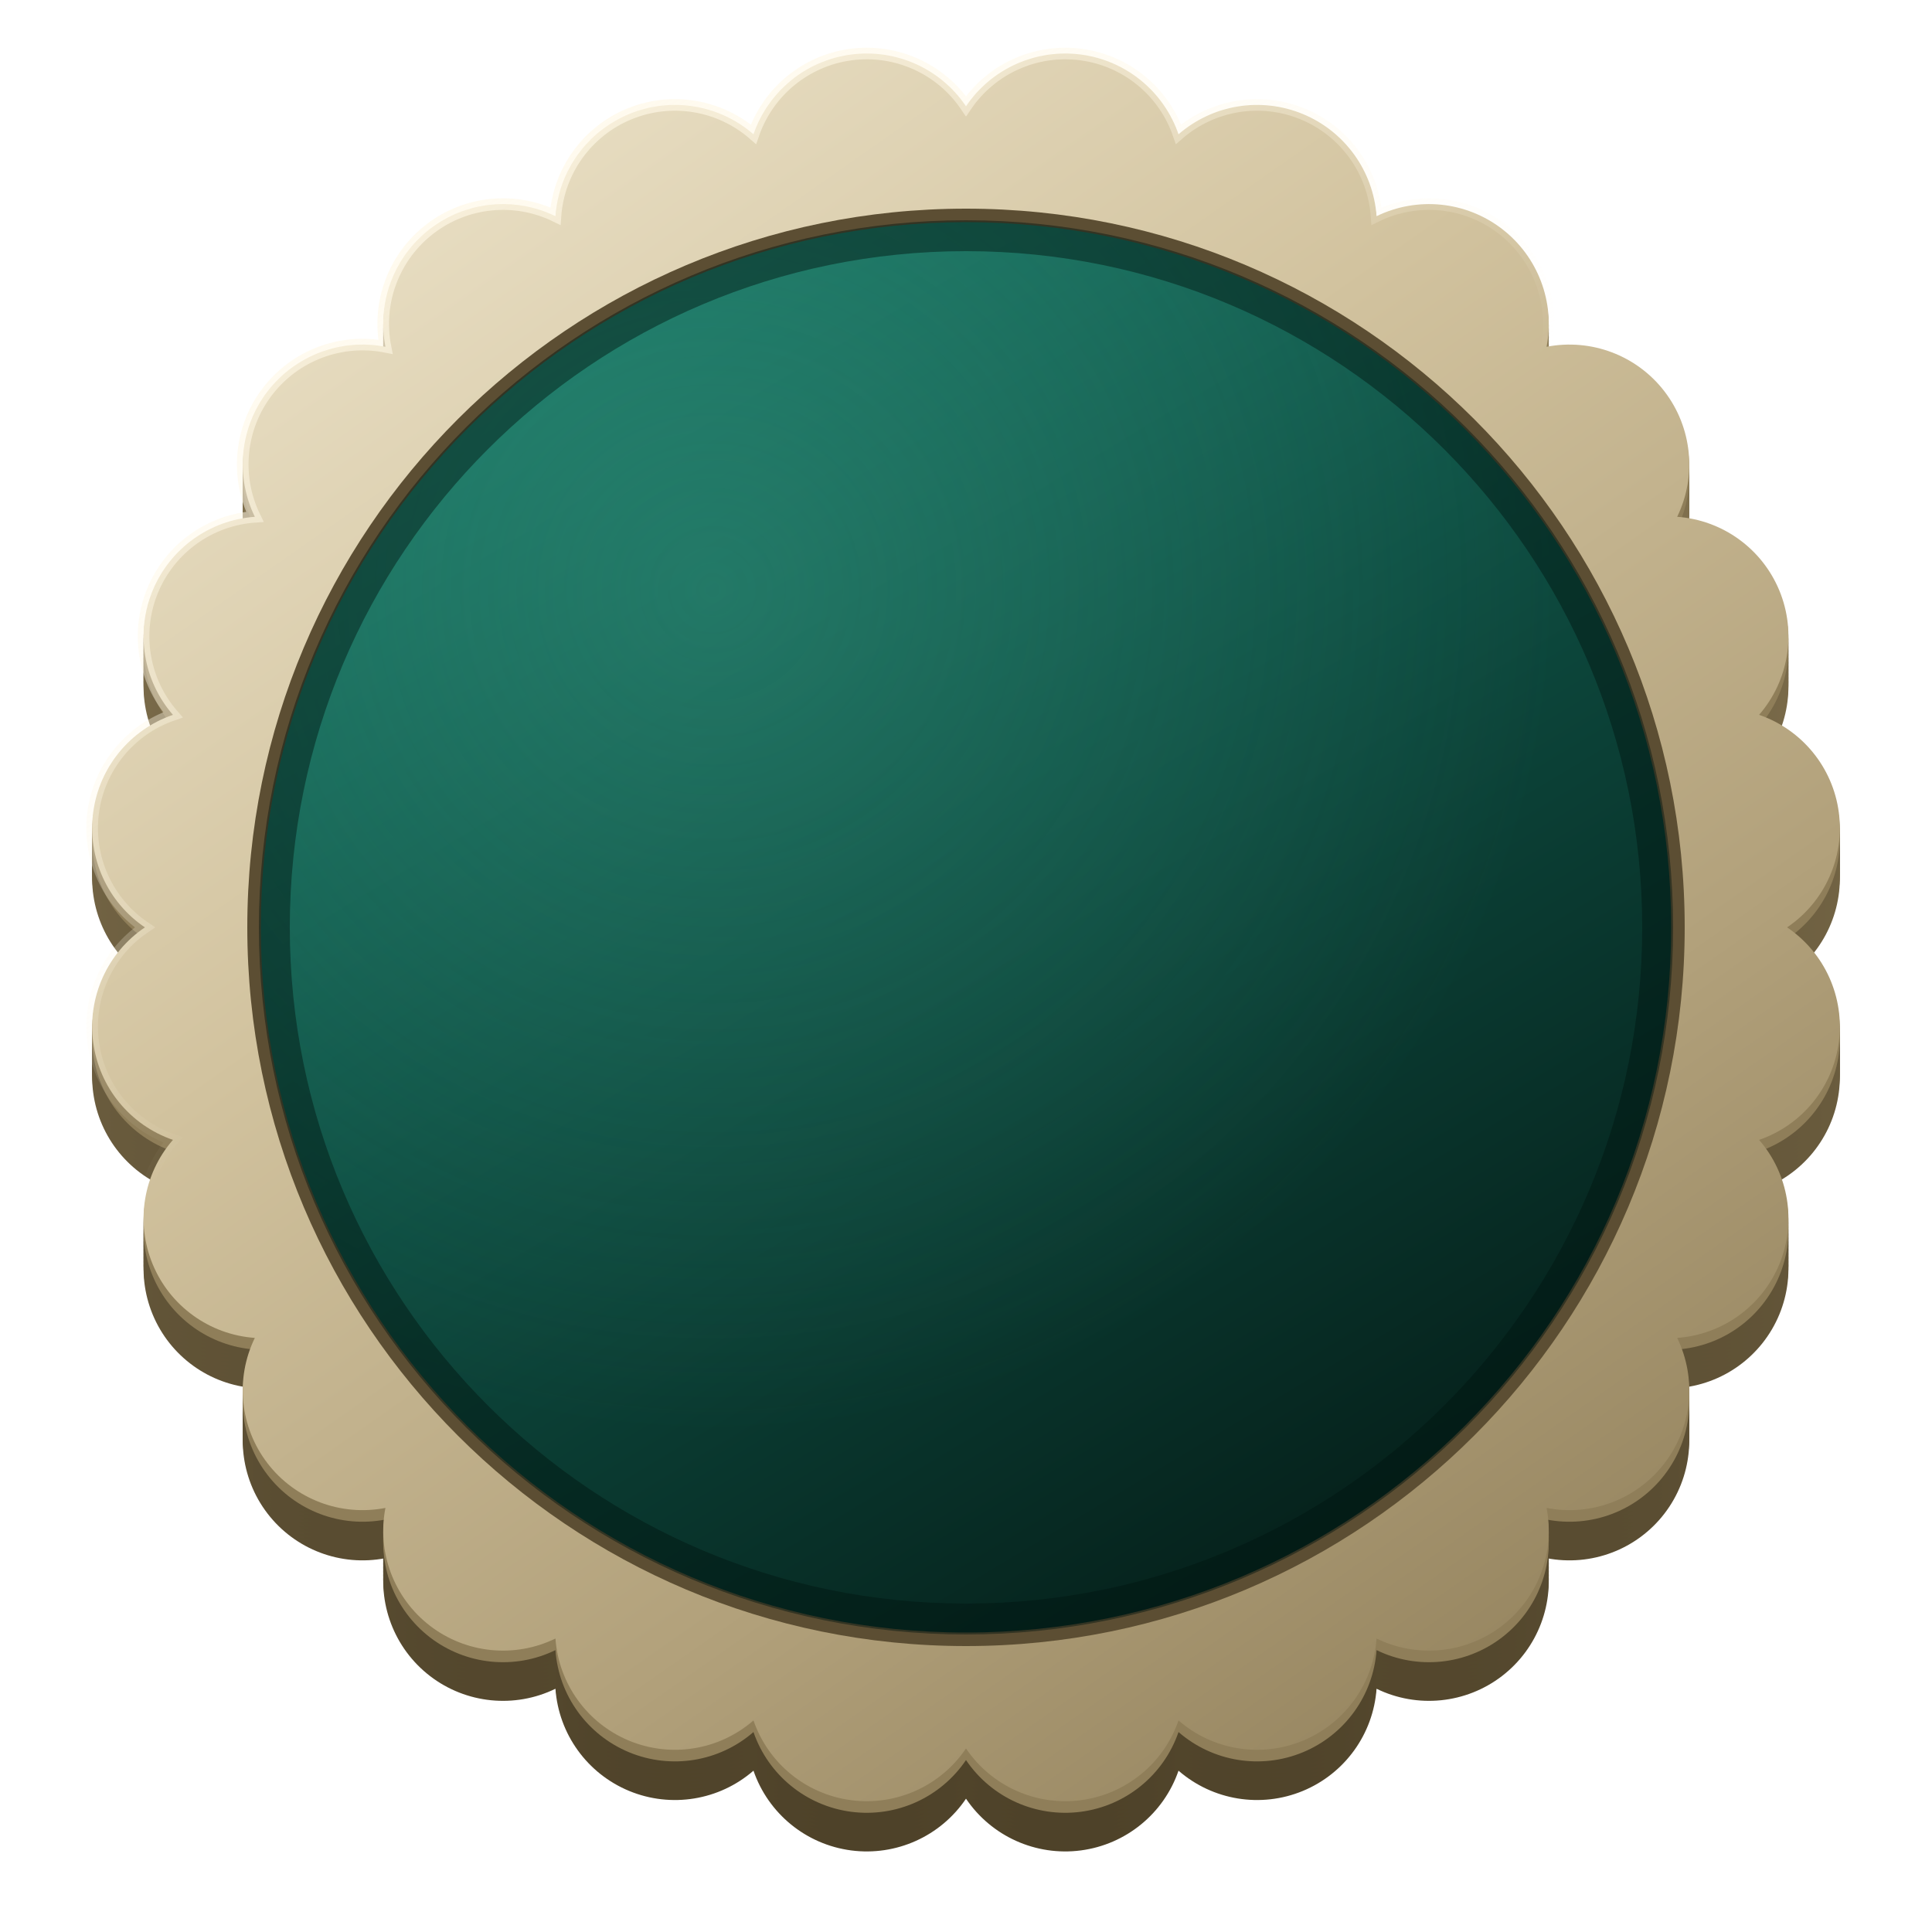
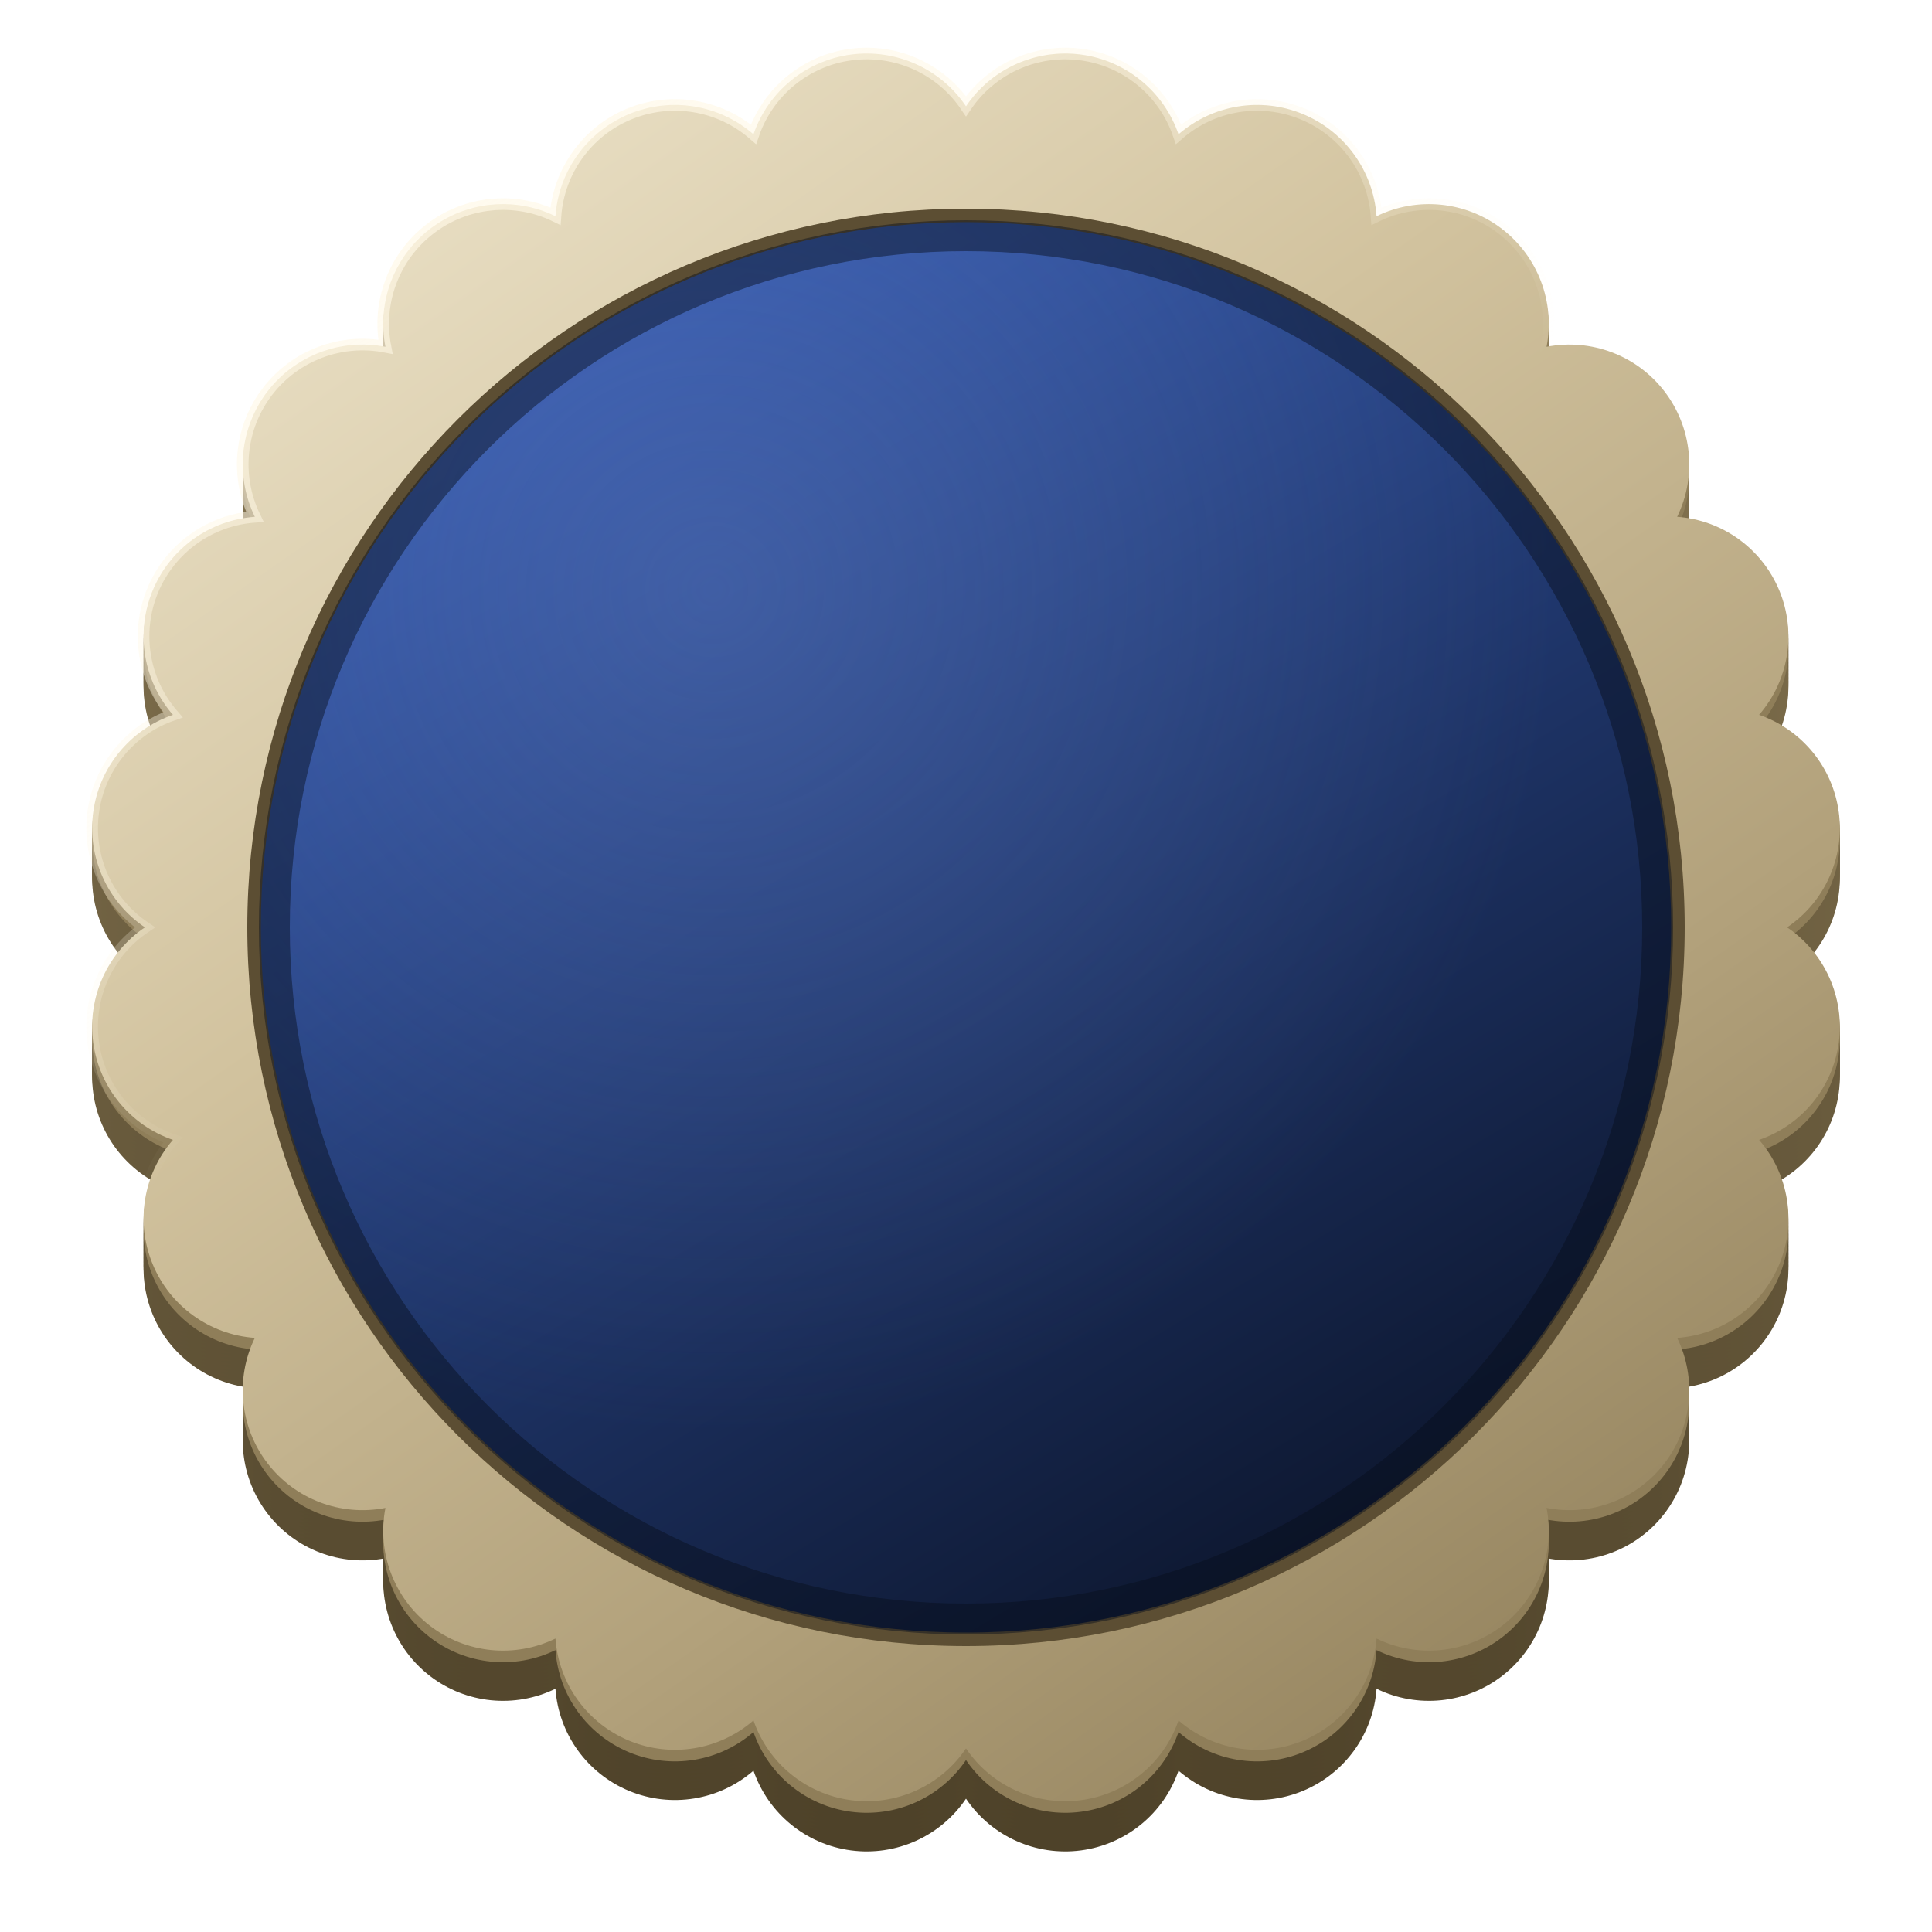
<svg xmlns="http://www.w3.org/2000/svg" viewBox="0 0 1000 1000">
  <defs>
    <linearGradient id="ouro" x1="15%" y1="0%" x2="85%" y2="100%">
      <stop offset="0" stop-color="#EDE4CB" />
      <stop offset=".35" stop-color="#D2C39F" />
      <stop offset=".7" stop-color="#B2A17B" />
      <stop offset="1" stop-color="#8F7E59" />
    </linearGradient>
    <linearGradient id="ouro-borda" x1="0" y1="0" x2="0" y2="1">
      <stop offset="0" stop-color="#8F7E59" />
      <stop offset="1" stop-color="#4E4229" />
    </linearGradient>
    <linearGradient id="brilho-borda" x1="10%" y1="0%" x2="70%" y2="100%">
      <stop offset="0" stop-color="#FFF8E6" stop-opacity=".9" />
      <stop offset=".45" stop-color="#FFF8E6" stop-opacity="0" />
    </linearGradient>
    <linearGradient id="disco" x1="20%" y1="0%" x2="80%" y2="100%">
-       <stop offset="0" stop-color="#1B7866" />
-       <stop offset=".45" stop-color="#0E4E42" />
-       <stop offset="1" stop-color="#041B16" />
+       <stop offset="0" stop-color="#365CB4" />
+       <stop offset=".45" stop-color="#223B75" />
+       <stop offset="1" stop-color="#0B1327" />
    </linearGradient>
    <radialGradient id="luz" cx="32%" cy="26%" r="60%">
-       <stop offset="0" stop-color="#3FA48C" stop-opacity=".35" />
-       <stop offset="1" stop-color="#3FA48C" stop-opacity="0" />
+       <stop offset="0" stop-color="#6884C6" stop-opacity=".35" />
+       <stop offset="1" stop-color="#6884C6" stop-opacity="0" />
    </radialGradient>
    <linearGradient id="marfim" x1="0" y1="0" x2="0" y2="1">
      <stop offset="0" stop-color="#FFFFFF" />
      <stop offset="1" stop-color="#E4DAC2" />
    </linearGradient>
  </defs>
  <path d="M925.0,506.0 A62,62 0 0 1 910.5,616.0 A62,62 0 0 1 868.1,718.5 A62,62 0 0 1 800.5,806.5 A62,62 0 0 1 712.5,874.1 A62,62 0 0 1 610.0,916.5 A62,62 0 0 1 500.0,931.0 A62,62 0 0 1 390.0,916.5 A62,62 0 0 1 287.5,874.1 A62,62 0 0 1 199.5,806.5 A62,62 0 0 1 131.9,718.5 A62,62 0 0 1 89.5,616.0 A62,62 0 0 1 75.0,506.0 A62,62 0 0 1 89.5,396.0 A62,62 0 0 1 131.9,293.5 A62,62 0 0 1 199.5,205.5 A62,62 0 0 1 287.5,137.9 A62,62 0 0 1 390.0,95.5 A62,62 0 0 1 500.0,81.0 A62,62 0 0 1 610.0,95.5 A62,62 0 0 1 712.5,137.9 A62,62 0 0 1 800.5,205.5 A62,62 0 0 1 868.1,293.5 A62,62 0 0 1 910.5,396.0 A62,62 0 0 1 925.0,506.0 Z" fill="url(#ouro-borda)" />
  <path d="M925.0,504.0 A62,62 0 0 1 910.5,614.0 A62,62 0 0 1 868.1,716.5 A62,62 0 0 1 800.5,804.5 A62,62 0 0 1 712.5,872.1 A62,62 0 0 1 610.0,914.5 A62,62 0 0 1 500.0,929.0 A62,62 0 0 1 390.0,914.5 A62,62 0 0 1 287.5,872.1 A62,62 0 0 1 199.5,804.5 A62,62 0 0 1 131.9,716.5 A62,62 0 0 1 89.5,614.0 A62,62 0 0 1 75.0,504.0 A62,62 0 0 1 89.5,394.0 A62,62 0 0 1 131.9,291.5 A62,62 0 0 1 199.5,203.5 A62,62 0 0 1 287.5,135.9 A62,62 0 0 1 390.0,93.5 A62,62 0 0 1 500.0,79.0 A62,62 0 0 1 610.0,93.5 A62,62 0 0 1 712.5,135.9 A62,62 0 0 1 800.5,203.5 A62,62 0 0 1 868.1,291.5 A62,62 0 0 1 910.5,394.0 A62,62 0 0 1 925.0,504.0 Z" fill="url(#ouro-borda)" />
  <path d="M925.0,502.0 A62,62 0 0 1 910.5,612.0 A62,62 0 0 1 868.1,714.5 A62,62 0 0 1 800.5,802.5 A62,62 0 0 1 712.5,870.1 A62,62 0 0 1 610.0,912.5 A62,62 0 0 1 500.0,927.0 A62,62 0 0 1 390.0,912.5 A62,62 0 0 1 287.5,870.1 A62,62 0 0 1 199.5,802.5 A62,62 0 0 1 131.9,714.5 A62,62 0 0 1 89.5,612.0 A62,62 0 0 1 75.0,502.0 A62,62 0 0 1 89.5,392.0 A62,62 0 0 1 131.9,289.5 A62,62 0 0 1 199.5,201.5 A62,62 0 0 1 287.5,133.9 A62,62 0 0 1 390.0,91.5 A62,62 0 0 1 500.0,77.0 A62,62 0 0 1 610.0,91.5 A62,62 0 0 1 712.5,133.9 A62,62 0 0 1 800.5,201.5 A62,62 0 0 1 868.1,289.5 A62,62 0 0 1 910.5,392.0 A62,62 0 0 1 925.0,502.0 Z" fill="url(#ouro-borda)" />
  <path d="M925.0,500.0 A62,62 0 0 1 910.5,610.0 A62,62 0 0 1 868.1,712.5 A62,62 0 0 1 800.5,800.5 A62,62 0 0 1 712.5,868.1 A62,62 0 0 1 610.0,910.5 A62,62 0 0 1 500.0,925.0 A62,62 0 0 1 390.0,910.5 A62,62 0 0 1 287.5,868.1 A62,62 0 0 1 199.5,800.5 A62,62 0 0 1 131.9,712.5 A62,62 0 0 1 89.5,610.0 A62,62 0 0 1 75.0,500.0 A62,62 0 0 1 89.5,390.0 A62,62 0 0 1 131.9,287.5 A62,62 0 0 1 199.5,199.5 A62,62 0 0 1 287.5,131.9 A62,62 0 0 1 390.0,89.5 A62,62 0 0 1 500.0,75.0 A62,62 0 0 1 610.0,89.5 A62,62 0 0 1 712.5,131.9 A62,62 0 0 1 800.5,199.5 A62,62 0 0 1 868.1,287.5 A62,62 0 0 1 910.5,390.0 A62,62 0 0 1 925.0,500.0 Z" fill="url(#ouro-borda)" />
  <path d="M925.0,498.0 A62,62 0 0 1 910.5,608.0 A62,62 0 0 1 868.1,710.5 A62,62 0 0 1 800.5,798.5 A62,62 0 0 1 712.5,866.1 A62,62 0 0 1 610.0,908.5 A62,62 0 0 1 500.0,923.0 A62,62 0 0 1 390.0,908.5 A62,62 0 0 1 287.5,866.1 A62,62 0 0 1 199.5,798.5 A62,62 0 0 1 131.9,710.5 A62,62 0 0 1 89.5,608.0 A62,62 0 0 1 75.0,498.0 A62,62 0 0 1 89.5,388.0 A62,62 0 0 1 131.9,285.5 A62,62 0 0 1 199.5,197.5 A62,62 0 0 1 287.5,129.9 A62,62 0 0 1 390.0,87.5 A62,62 0 0 1 500.0,73.0 A62,62 0 0 1 610.0,87.5 A62,62 0 0 1 712.5,129.9 A62,62 0 0 1 800.5,197.5 A62,62 0 0 1 868.1,285.5 A62,62 0 0 1 910.5,388.0 A62,62 0 0 1 925.0,498.0 Z" fill="url(#ouro-borda)" />
  <path d="M925.0,496.0 A62,62 0 0 1 910.5,606.0 A62,62 0 0 1 868.1,708.5 A62,62 0 0 1 800.5,796.5 A62,62 0 0 1 712.5,864.1 A62,62 0 0 1 610.0,906.5 A62,62 0 0 1 500.0,921.0 A62,62 0 0 1 390.0,906.5 A62,62 0 0 1 287.5,864.1 A62,62 0 0 1 199.5,796.5 A62,62 0 0 1 131.9,708.5 A62,62 0 0 1 89.5,606.0 A62,62 0 0 1 75.0,496.0 A62,62 0 0 1 89.5,386.0 A62,62 0 0 1 131.9,283.5 A62,62 0 0 1 199.5,195.5 A62,62 0 0 1 287.5,127.9 A62,62 0 0 1 390.0,85.5 A62,62 0 0 1 500.0,71.0 A62,62 0 0 1 610.0,85.5 A62,62 0 0 1 712.5,127.9 A62,62 0 0 1 800.5,195.5 A62,62 0 0 1 868.1,283.5 A62,62 0 0 1 910.5,386.0 A62,62 0 0 1 925.0,496.0 Z" fill="url(#ouro-borda)" />
  <path d="M925.0,494.0 A62,62 0 0 1 910.5,604.0 A62,62 0 0 1 868.1,706.5 A62,62 0 0 1 800.5,794.5 A62,62 0 0 1 712.5,862.1 A62,62 0 0 1 610.0,904.5 A62,62 0 0 1 500.0,919.0 A62,62 0 0 1 390.0,904.5 A62,62 0 0 1 287.5,862.1 A62,62 0 0 1 199.5,794.5 A62,62 0 0 1 131.9,706.5 A62,62 0 0 1 89.5,604.0 A62,62 0 0 1 75.0,494.0 A62,62 0 0 1 89.5,384.0 A62,62 0 0 1 131.9,281.5 A62,62 0 0 1 199.5,193.5 A62,62 0 0 1 287.5,125.9 A62,62 0 0 1 390.0,83.5 A62,62 0 0 1 500.0,69.0 A62,62 0 0 1 610.0,83.5 A62,62 0 0 1 712.5,125.9 A62,62 0 0 1 800.5,193.5 A62,62 0 0 1 868.1,281.5 A62,62 0 0 1 910.5,384.0 A62,62 0 0 1 925.0,494.0 Z" fill="url(#ouro-borda)" />
  <path d="M925.0,492.0 A62,62 0 0 1 910.5,602.0 A62,62 0 0 1 868.1,704.5 A62,62 0 0 1 800.5,792.5 A62,62 0 0 1 712.5,860.1 A62,62 0 0 1 610.0,902.5 A62,62 0 0 1 500.0,917.0 A62,62 0 0 1 390.0,902.5 A62,62 0 0 1 287.5,860.1 A62,62 0 0 1 199.5,792.5 A62,62 0 0 1 131.9,704.5 A62,62 0 0 1 89.5,602.0 A62,62 0 0 1 75.0,492.0 A62,62 0 0 1 89.5,382.0 A62,62 0 0 1 131.9,279.5 A62,62 0 0 1 199.5,191.5 A62,62 0 0 1 287.5,123.9 A62,62 0 0 1 390.0,81.5 A62,62 0 0 1 500.0,67.0 A62,62 0 0 1 610.0,81.5 A62,62 0 0 1 712.5,123.9 A62,62 0 0 1 800.5,191.5 A62,62 0 0 1 868.1,279.5 A62,62 0 0 1 910.5,382.0 A62,62 0 0 1 925.0,492.0 Z" fill="url(#ouro-borda)" />
  <path d="M925.0,490.0 A62,62 0 0 1 910.5,600.0 A62,62 0 0 1 868.1,702.5 A62,62 0 0 1 800.5,790.5 A62,62 0 0 1 712.5,858.1 A62,62 0 0 1 610.0,900.5 A62,62 0 0 1 500.0,915.0 A62,62 0 0 1 390.0,900.5 A62,62 0 0 1 287.5,858.1 A62,62 0 0 1 199.5,790.5 A62,62 0 0 1 131.9,702.5 A62,62 0 0 1 89.5,600.0 A62,62 0 0 1 75.0,490.0 A62,62 0 0 1 89.5,380.0 A62,62 0 0 1 131.9,277.5 A62,62 0 0 1 199.5,189.5 A62,62 0 0 1 287.5,121.9 A62,62 0 0 1 390.0,79.5 A62,62 0 0 1 500.0,65.0 A62,62 0 0 1 610.0,79.5 A62,62 0 0 1 712.5,121.9 A62,62 0 0 1 800.5,189.5 A62,62 0 0 1 868.1,277.5 A62,62 0 0 1 910.5,380.0 A62,62 0 0 1 925.0,490.0 Z" fill="url(#ouro-borda)" />
  <path d="M925.0,488.0 A62,62 0 0 1 910.5,598.0 A62,62 0 0 1 868.1,700.5 A62,62 0 0 1 800.5,788.5 A62,62 0 0 1 712.5,856.1 A62,62 0 0 1 610.0,898.5 A62,62 0 0 1 500.0,913.0 A62,62 0 0 1 390.0,898.5 A62,62 0 0 1 287.5,856.1 A62,62 0 0 1 199.5,788.5 A62,62 0 0 1 131.9,700.5 A62,62 0 0 1 89.5,598.0 A62,62 0 0 1 75.0,488.0 A62,62 0 0 1 89.5,378.0 A62,62 0 0 1 131.9,275.5 A62,62 0 0 1 199.5,187.5 A62,62 0 0 1 287.5,119.9 A62,62 0 0 1 390.0,77.5 A62,62 0 0 1 500.0,63.0 A62,62 0 0 1 610.0,77.5 A62,62 0 0 1 712.5,119.9 A62,62 0 0 1 800.5,187.5 A62,62 0 0 1 868.1,275.5 A62,62 0 0 1 910.5,378.0 A62,62 0 0 1 925.0,488.0 Z" fill="url(#ouro-borda)" />
  <path d="M925.0,486.0 A62,62 0 0 1 910.5,596.0 A62,62 0 0 1 868.1,698.5 A62,62 0 0 1 800.5,786.5 A62,62 0 0 1 712.5,854.1 A62,62 0 0 1 610.0,896.5 A62,62 0 0 1 500.0,911.0 A62,62 0 0 1 390.0,896.5 A62,62 0 0 1 287.5,854.1 A62,62 0 0 1 199.5,786.5 A62,62 0 0 1 131.9,698.5 A62,62 0 0 1 89.5,596.0 A62,62 0 0 1 75.0,486.0 A62,62 0 0 1 89.5,376.0 A62,62 0 0 1 131.9,273.5 A62,62 0 0 1 199.5,185.5 A62,62 0 0 1 287.5,117.9 A62,62 0 0 1 390.0,75.5 A62,62 0 0 1 500.0,61.0 A62,62 0 0 1 610.0,75.5 A62,62 0 0 1 712.5,117.9 A62,62 0 0 1 800.5,185.5 A62,62 0 0 1 868.1,273.5 A62,62 0 0 1 910.5,376.0 A62,62 0 0 1 925.0,486.0 Z" fill="#8F7E59" />
  <path d="M925.0,484.0 A62,62 0 0 1 910.5,594.0 A62,62 0 0 1 868.1,696.5 A62,62 0 0 1 800.5,784.5 A62,62 0 0 1 712.5,852.1 A62,62 0 0 1 610.0,894.5 A62,62 0 0 1 500.0,909.0 A62,62 0 0 1 390.0,894.5 A62,62 0 0 1 287.5,852.1 A62,62 0 0 1 199.5,784.5 A62,62 0 0 1 131.9,696.5 A62,62 0 0 1 89.5,594.0 A62,62 0 0 1 75.0,484.0 A62,62 0 0 1 89.5,374.0 A62,62 0 0 1 131.9,271.5 A62,62 0 0 1 199.5,183.5 A62,62 0 0 1 287.5,115.9 A62,62 0 0 1 390.0,73.5 A62,62 0 0 1 500.0,59.0 A62,62 0 0 1 610.0,73.5 A62,62 0 0 1 712.5,115.9 A62,62 0 0 1 800.5,183.5 A62,62 0 0 1 868.1,271.5 A62,62 0 0 1 910.5,374.0 A62,62 0 0 1 925.0,484.0 Z" fill="#8F7E59" />
  <path d="M925.0,482.0 A62,62 0 0 1 910.5,592.0 A62,62 0 0 1 868.1,694.5 A62,62 0 0 1 800.5,782.5 A62,62 0 0 1 712.5,850.1 A62,62 0 0 1 610.0,892.5 A62,62 0 0 1 500.0,907.0 A62,62 0 0 1 390.0,892.5 A62,62 0 0 1 287.5,850.1 A62,62 0 0 1 199.5,782.5 A62,62 0 0 1 131.9,694.5 A62,62 0 0 1 89.5,592.0 A62,62 0 0 1 75.0,482.0 A62,62 0 0 1 89.5,372.0 A62,62 0 0 1 131.9,269.5 A62,62 0 0 1 199.5,181.5 A62,62 0 0 1 287.5,113.9 A62,62 0 0 1 390.0,71.5 A62,62 0 0 1 500.0,57.0 A62,62 0 0 1 610.0,71.5 A62,62 0 0 1 712.5,113.9 A62,62 0 0 1 800.5,181.5 A62,62 0 0 1 868.1,269.5 A62,62 0 0 1 910.5,372.0 A62,62 0 0 1 925.0,482.0 Z" fill="#8F7E59" />
  <path d="M925.0,480.0 A62,62 0 0 1 910.5,590.0 A62,62 0 0 1 868.1,692.5 A62,62 0 0 1 800.5,780.5 A62,62 0 0 1 712.5,848.1 A62,62 0 0 1 610.0,890.5 A62,62 0 0 1 500.0,905.0 A62,62 0 0 1 390.0,890.5 A62,62 0 0 1 287.5,848.1 A62,62 0 0 1 199.5,780.5 A62,62 0 0 1 131.9,692.5 A62,62 0 0 1 89.5,590.0 A62,62 0 0 1 75.0,480.0 A62,62 0 0 1 89.5,370.0 A62,62 0 0 1 131.9,267.5 A62,62 0 0 1 199.5,179.5 A62,62 0 0 1 287.5,111.9 A62,62 0 0 1 390.0,69.5 A62,62 0 0 1 500.0,55.0 A62,62 0 0 1 610.0,69.5 A62,62 0 0 1 712.5,111.9 A62,62 0 0 1 800.5,179.5 A62,62 0 0 1 868.1,267.5 A62,62 0 0 1 910.5,370.0 A62,62 0 0 1 925.0,480.0 Z" fill="url(#ouro)" />
  <path d="M925.0,480.0 A62,62 0 0 1 910.5,590.0 A62,62 0 0 1 868.1,692.5 A62,62 0 0 1 800.5,780.5 A62,62 0 0 1 712.5,848.1 A62,62 0 0 1 610.0,890.5 A62,62 0 0 1 500.0,905.0 A62,62 0 0 1 390.0,890.5 A62,62 0 0 1 287.5,848.1 A62,62 0 0 1 199.5,780.5 A62,62 0 0 1 131.9,692.5 A62,62 0 0 1 89.5,590.0 A62,62 0 0 1 75.0,480.0 A62,62 0 0 1 89.5,370.0 A62,62 0 0 1 131.9,267.5 A62,62 0 0 1 199.5,179.5 A62,62 0 0 1 287.5,111.9 A62,62 0 0 1 390.0,69.5 A62,62 0 0 1 500.0,55.0 A62,62 0 0 1 610.0,69.5 A62,62 0 0 1 712.5,111.9 A62,62 0 0 1 800.5,179.5 A62,62 0 0 1 868.1,267.5 A62,62 0 0 1 910.5,370.0 A62,62 0 0 1 925.0,480.0 Z" fill="none" stroke="url(#brilho-borda)" stroke-width="6" />
  <circle cx="500" cy="480" r="372" fill="#5C4E33" />
  <circle cx="500" cy="480" r="365" fill="url(#disco)" />
  <circle cx="500" cy="480" r="365" fill="url(#luz)" />
-   <circle cx="500" cy="480" r="358" fill="none" stroke="#021410" stroke-opacity=".45" stroke-width="16" />
+   <circle cx="500" cy="480" r="358" fill="none" stroke="#080e1b" stroke-opacity=".45" stroke-width="16" />
</svg>
